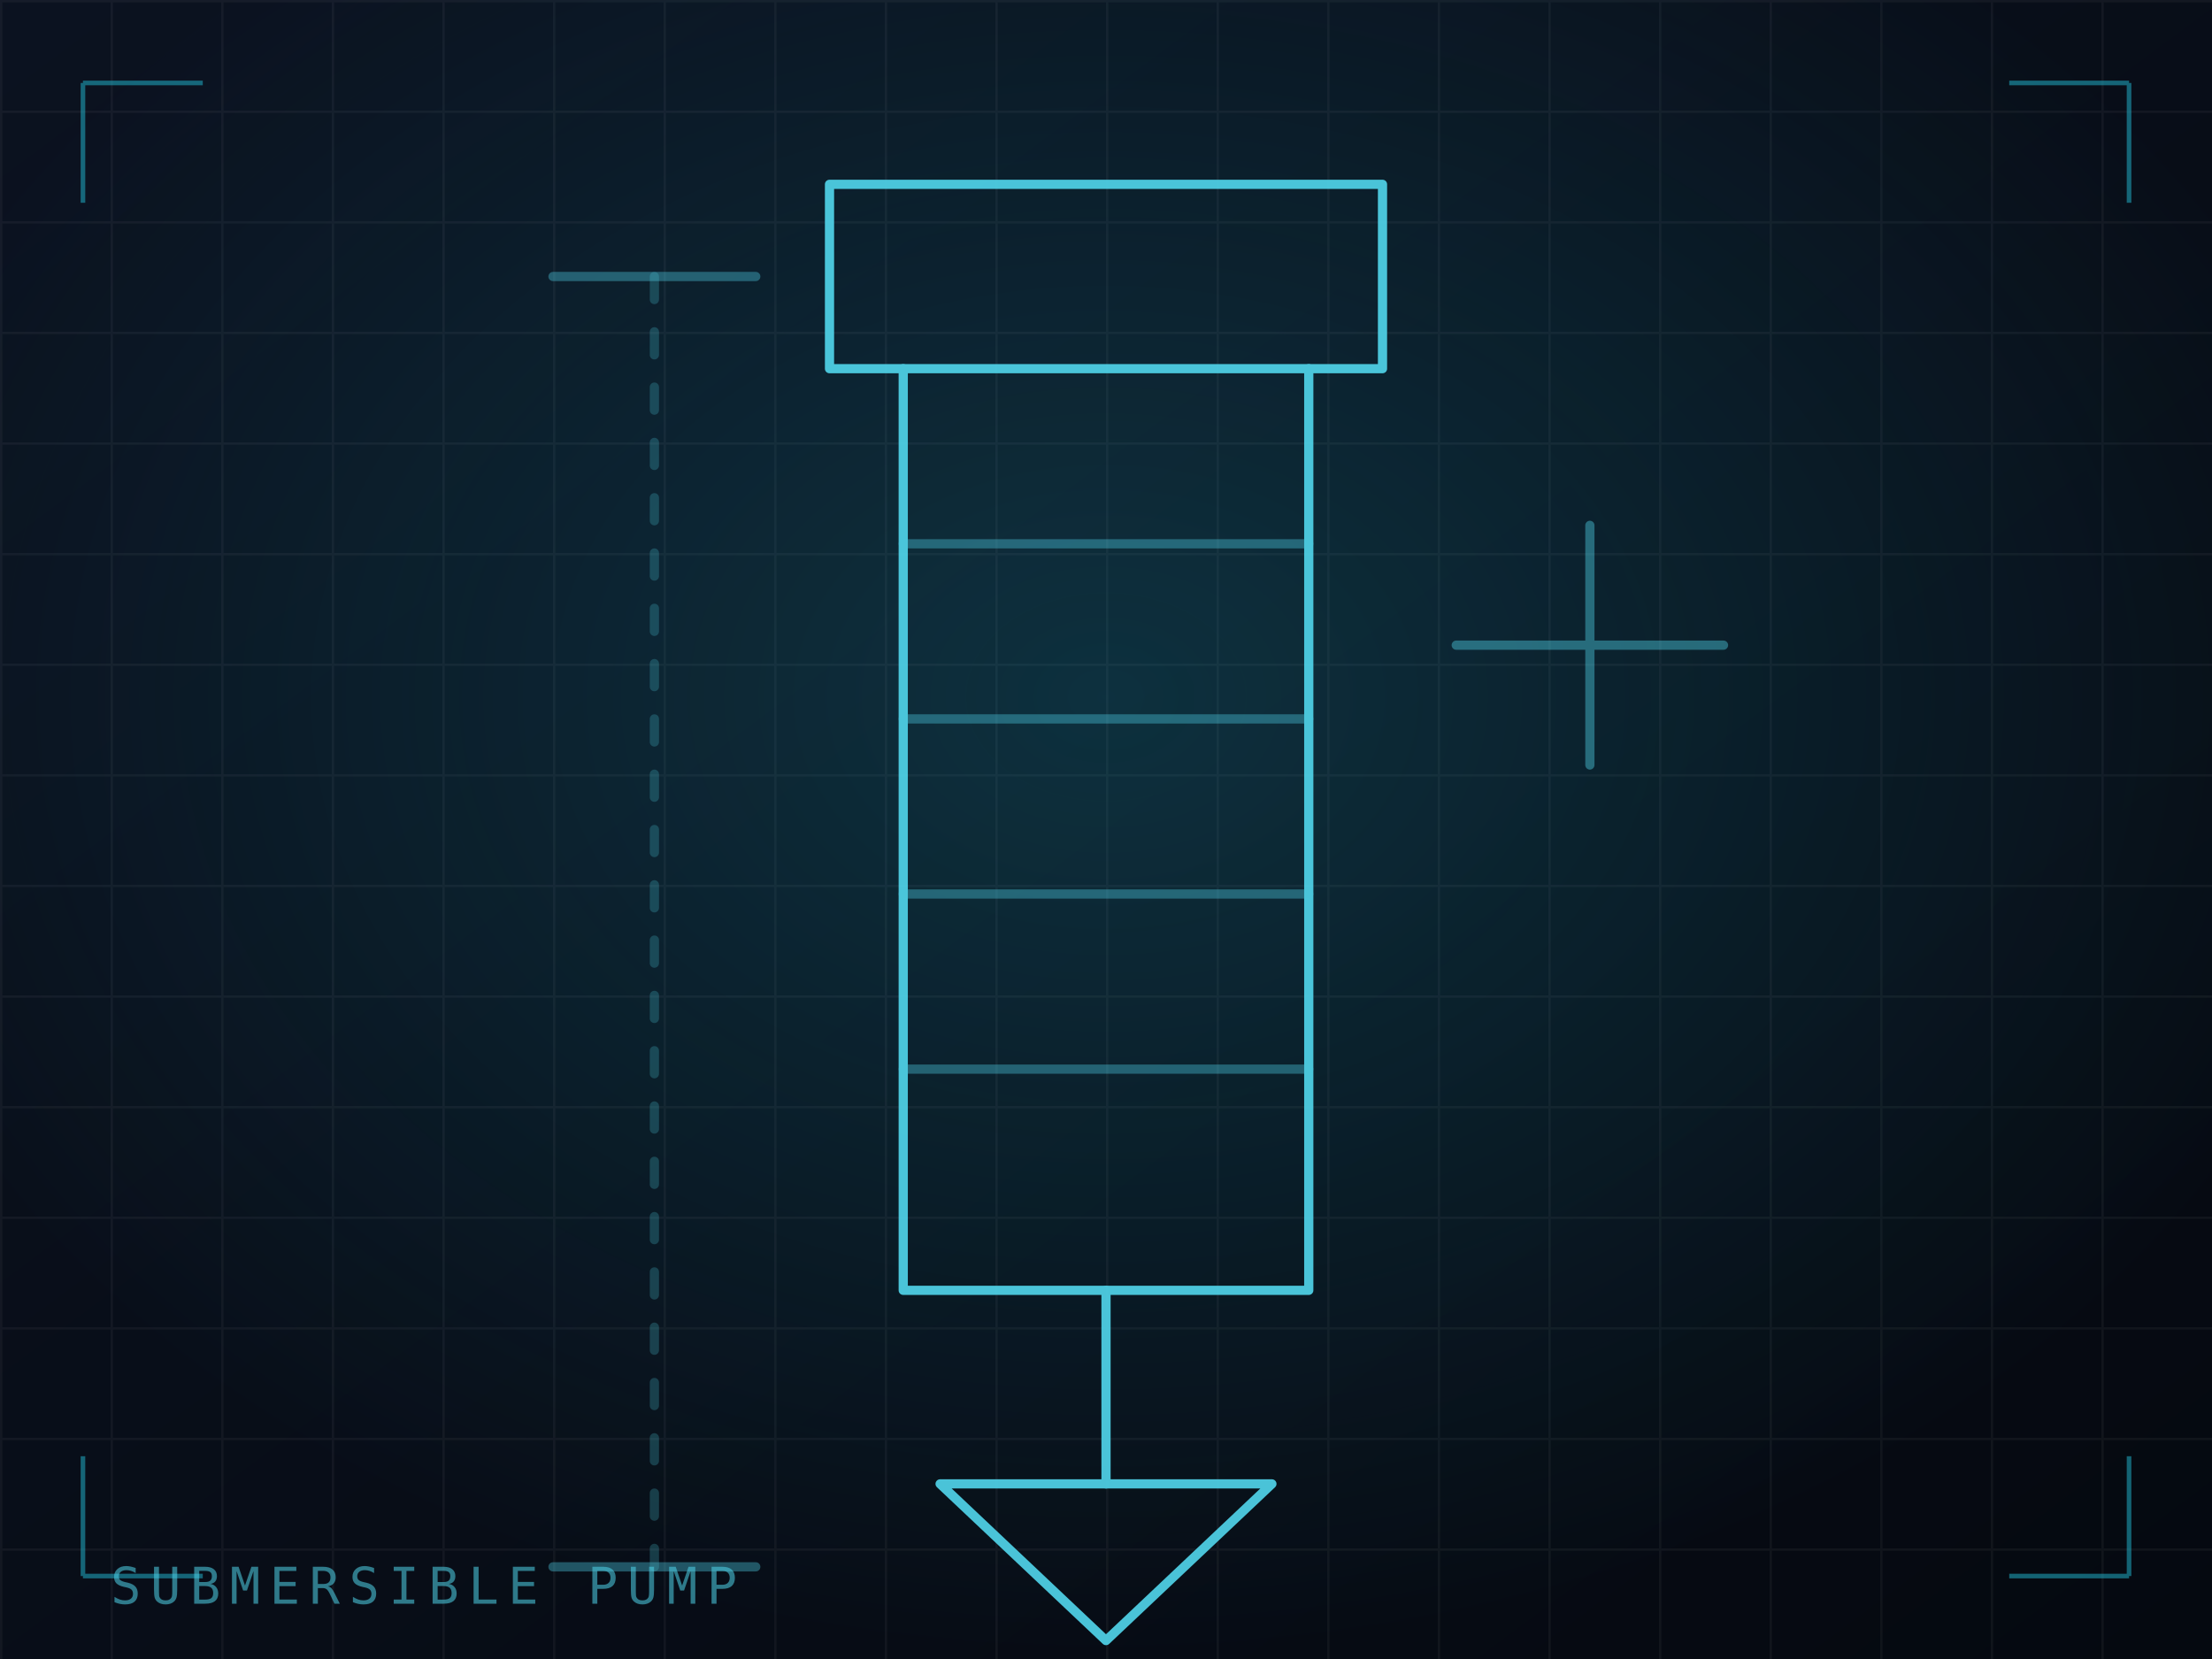
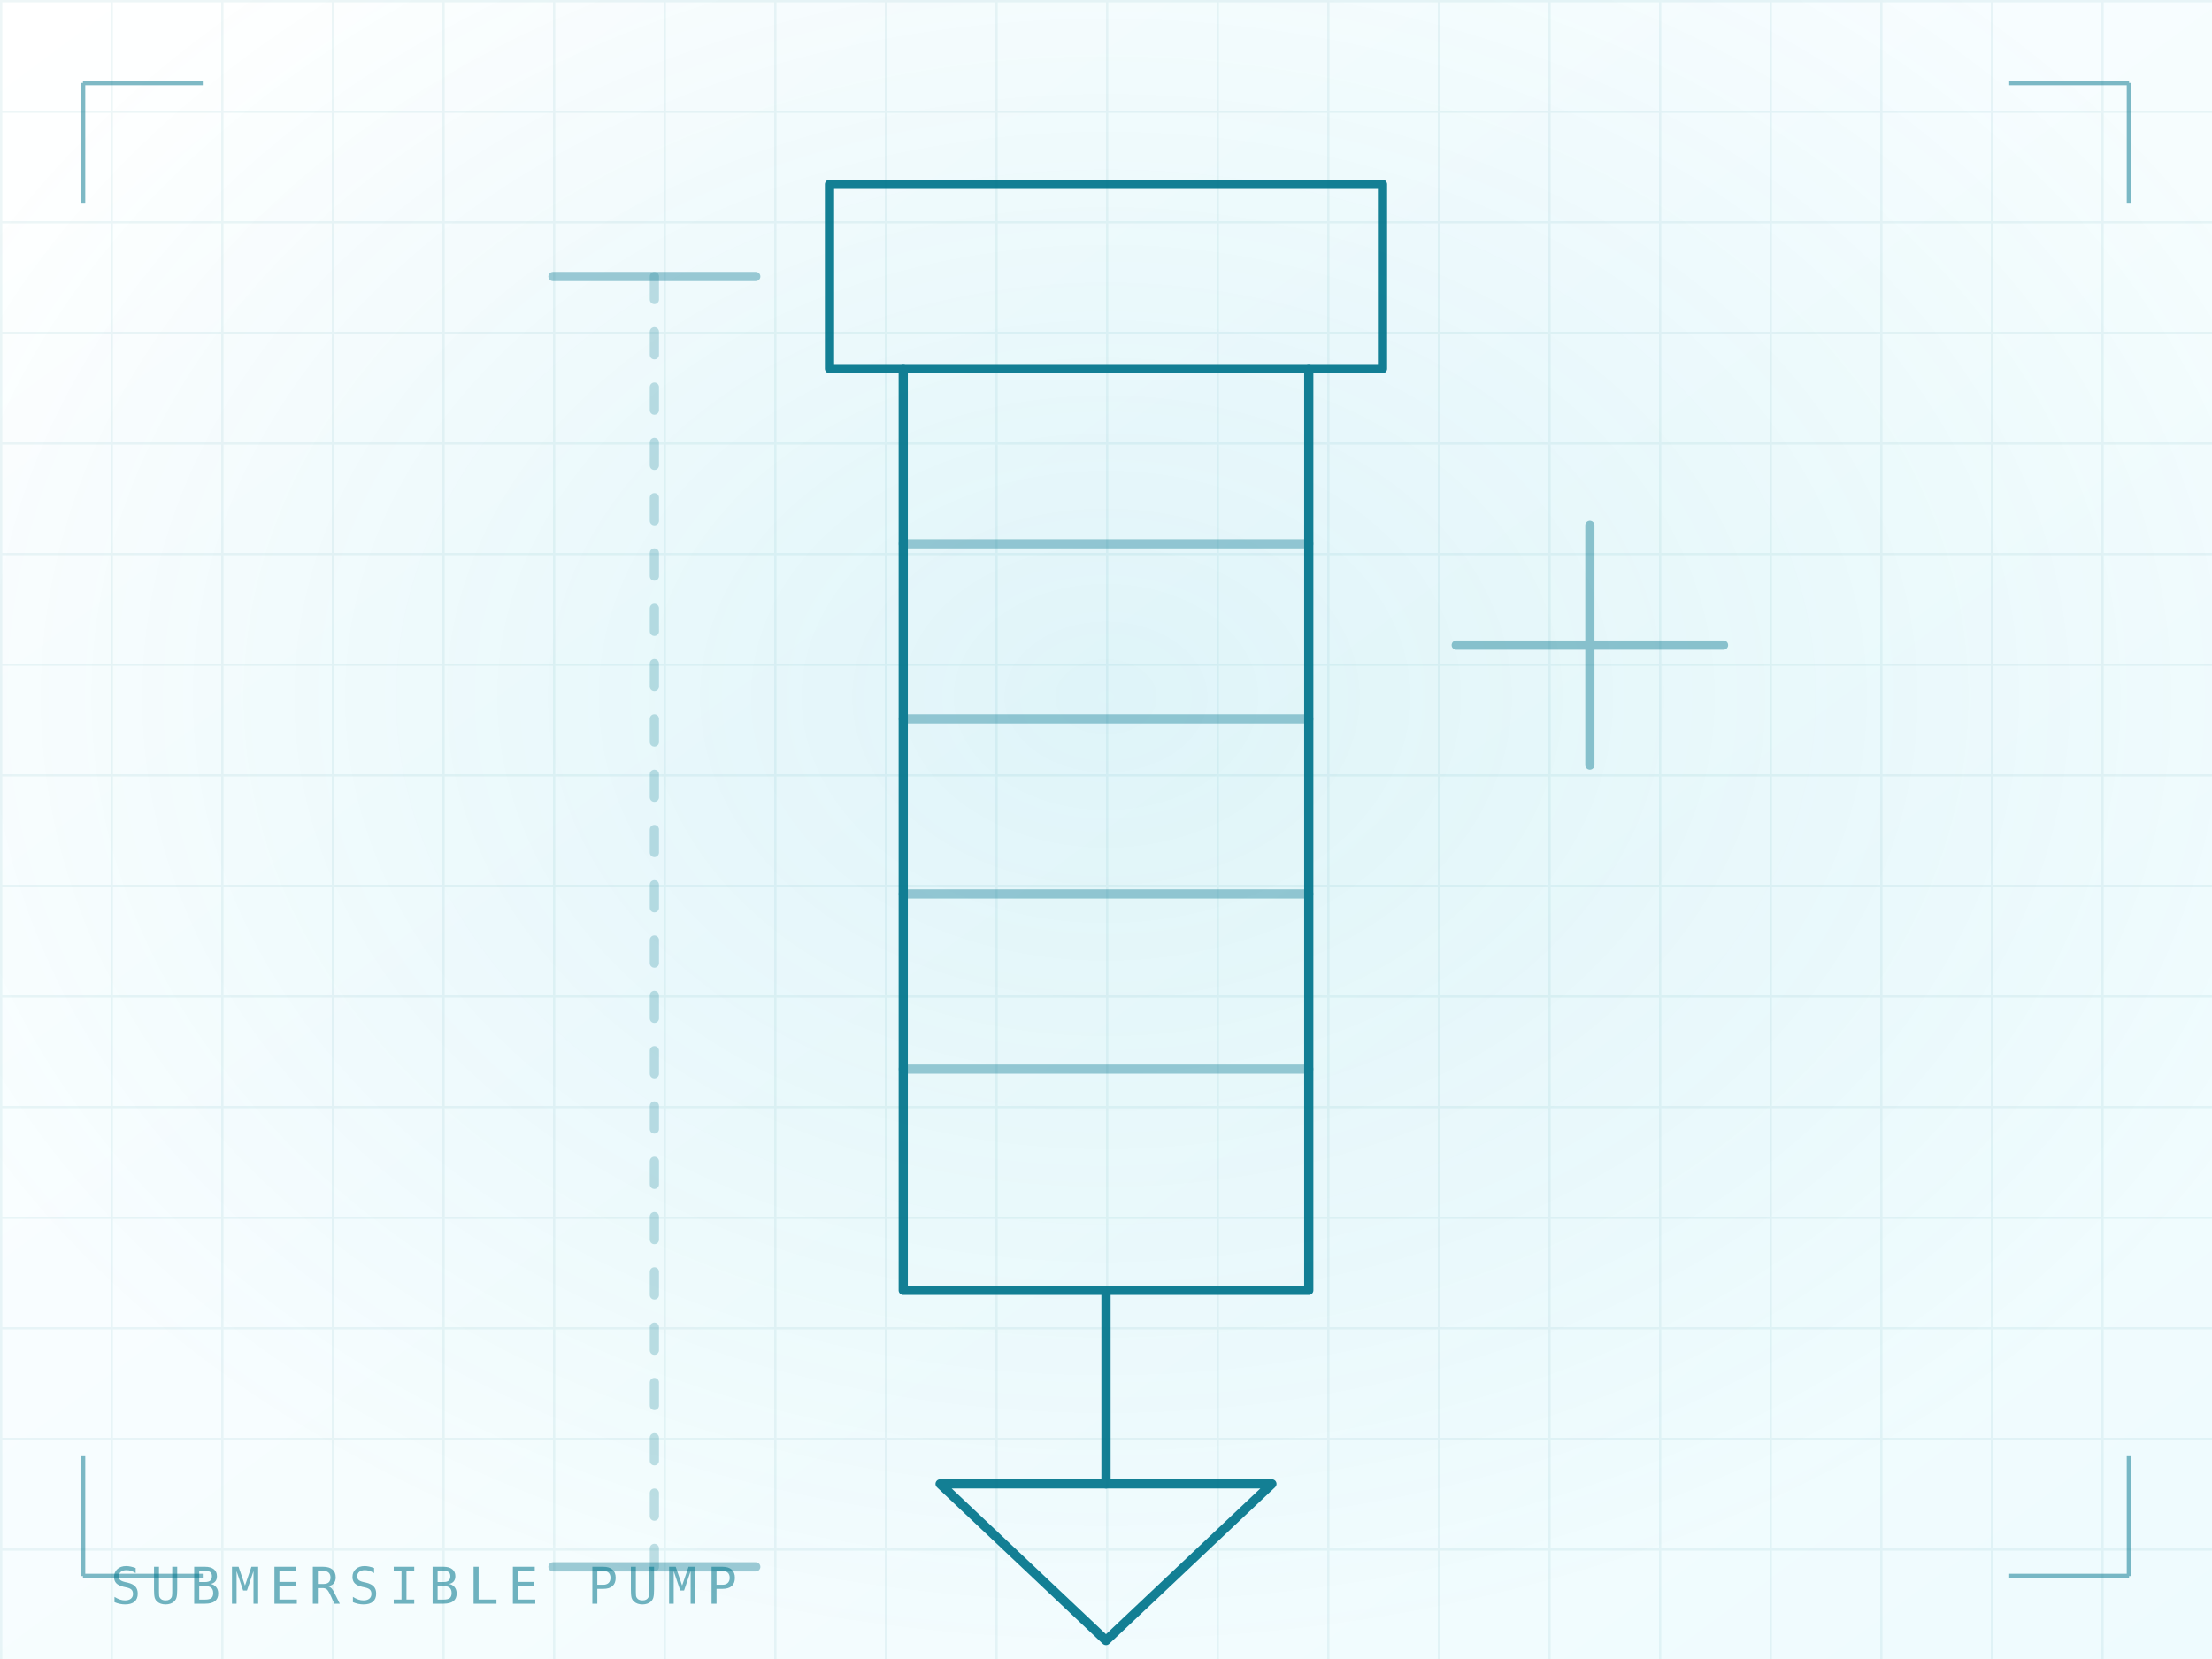
<svg xmlns="http://www.w3.org/2000/svg" viewBox="0 0 480 360" width="480" height="360" role="img" aria-label="SUBMERSIBLE PUMP">
  <defs>
    <linearGradient id="bg-g6" x1="0" y1="0" x2="1" y2="1">
-       <stop offset="0" stop-color="#0b1220" />
-       <stop offset="1" stop-color="#050910" />
+       <stop offset="0" stop-color="#ffffff" />
+       <stop offset="1" stop-color="#eefbfe" />
    </linearGradient>
    <radialGradient id="glow-g6" cx="50%" cy="42%" r="58%">
-       <stop offset="0" stop-color="#22bcd6" stop-opacity=".2" />
-       <stop offset="1" stop-color="#22bcd6" stop-opacity="0" />
+       <stop offset="0" stop-color="#00a6c0" stop-opacity=".10" />
+       <stop offset="1" stop-color="#00a6c0" stop-opacity="0" />
    </radialGradient>
    <pattern id="grid-g6" width="24" height="24" patternUnits="userSpaceOnUse">
-       <path d="M24 0H0v24" fill="none" stroke="#ffffff" stroke-opacity=".045" stroke-width="1" />
+       <path d="M24 0H0v24" fill="none" stroke="#00748b" stroke-opacity=".07" stroke-width="1" />
    </pattern>
  </defs>
  <rect width="480" height="360" fill="url(#bg-g6)" />
  <rect width="480" height="360" fill="url(#grid-g6)" />
  <rect width="480" height="360" fill="url(#glow-g6)" />
-   <g fill="none" stroke="#4fd3e8" stroke-width="2" stroke-linecap="round" stroke-linejoin="round" opacity=".92">
+   <g fill="none" stroke="#00748b" stroke-width="2" stroke-linecap="round" stroke-linejoin="round" opacity=".92">
    <path d="M180 40h120v40H180z" />
    <path d="M196 80v200h88V80" />
    <path d="M196 118h88M196 156h88M196 194h88M196 232h88" opacity=".4" />
    <path d="M240 280v42" />
    <path d="M204 322h72l-36 34z" />
    <path d="M120 60h44M120 340h44" opacity=".4" />
    <path d="M142 60v280" opacity=".25" stroke-dasharray="5 7" />
    <path d="M316 140h58M345 114v52" opacity=".45" />
  </g>
-   <g fill="none" stroke="#22bcd6" stroke-width="1" opacity=".5">
+   <g fill="none" stroke="#00748b" stroke-width="1" opacity=".5">
    <path d="M18 18h26M18 18v26M462 18h-26M462 18v26M18 342h26M18 342v-26M462 342h-26M462 342v-26" />
  </g>
-   <text x="24" y="348" fill="#4fd3e8" fill-opacity=".55" font-family="ui-monospace, monospace" font-size="11" letter-spacing="2">SUBMERSIBLE PUMP</text>
+   <text x="24" y="348" fill="#00748b" fill-opacity=".55" font-family="ui-monospace, monospace" font-size="11" letter-spacing="2">SUBMERSIBLE PUMP</text>
</svg>
